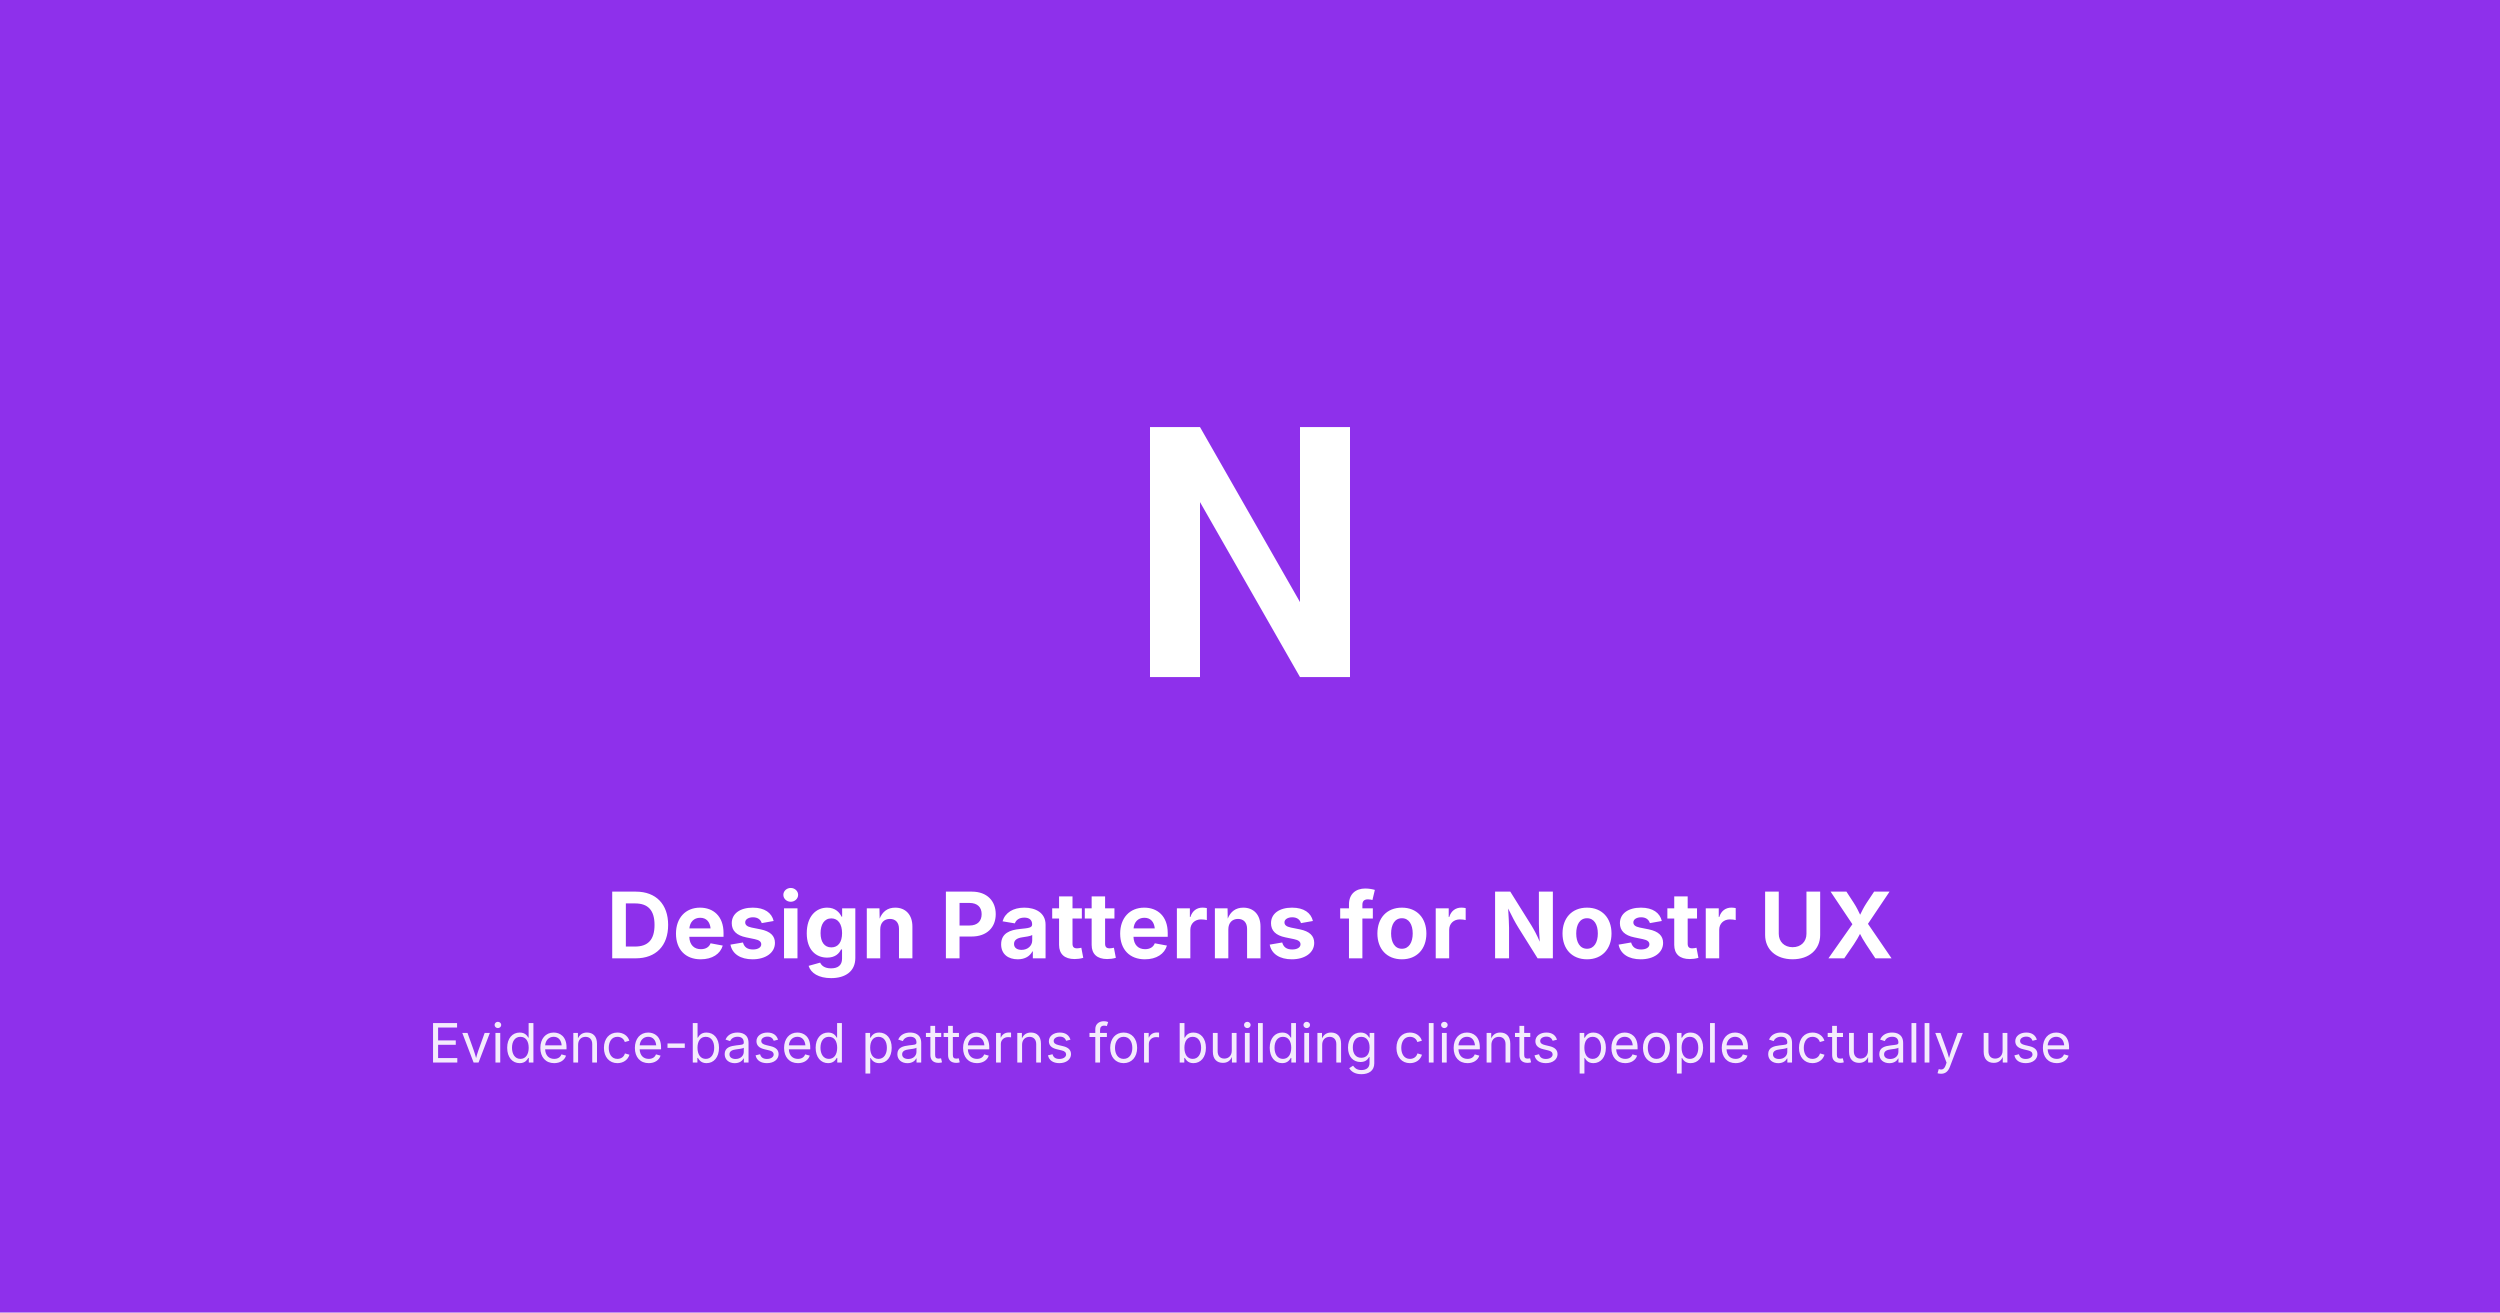
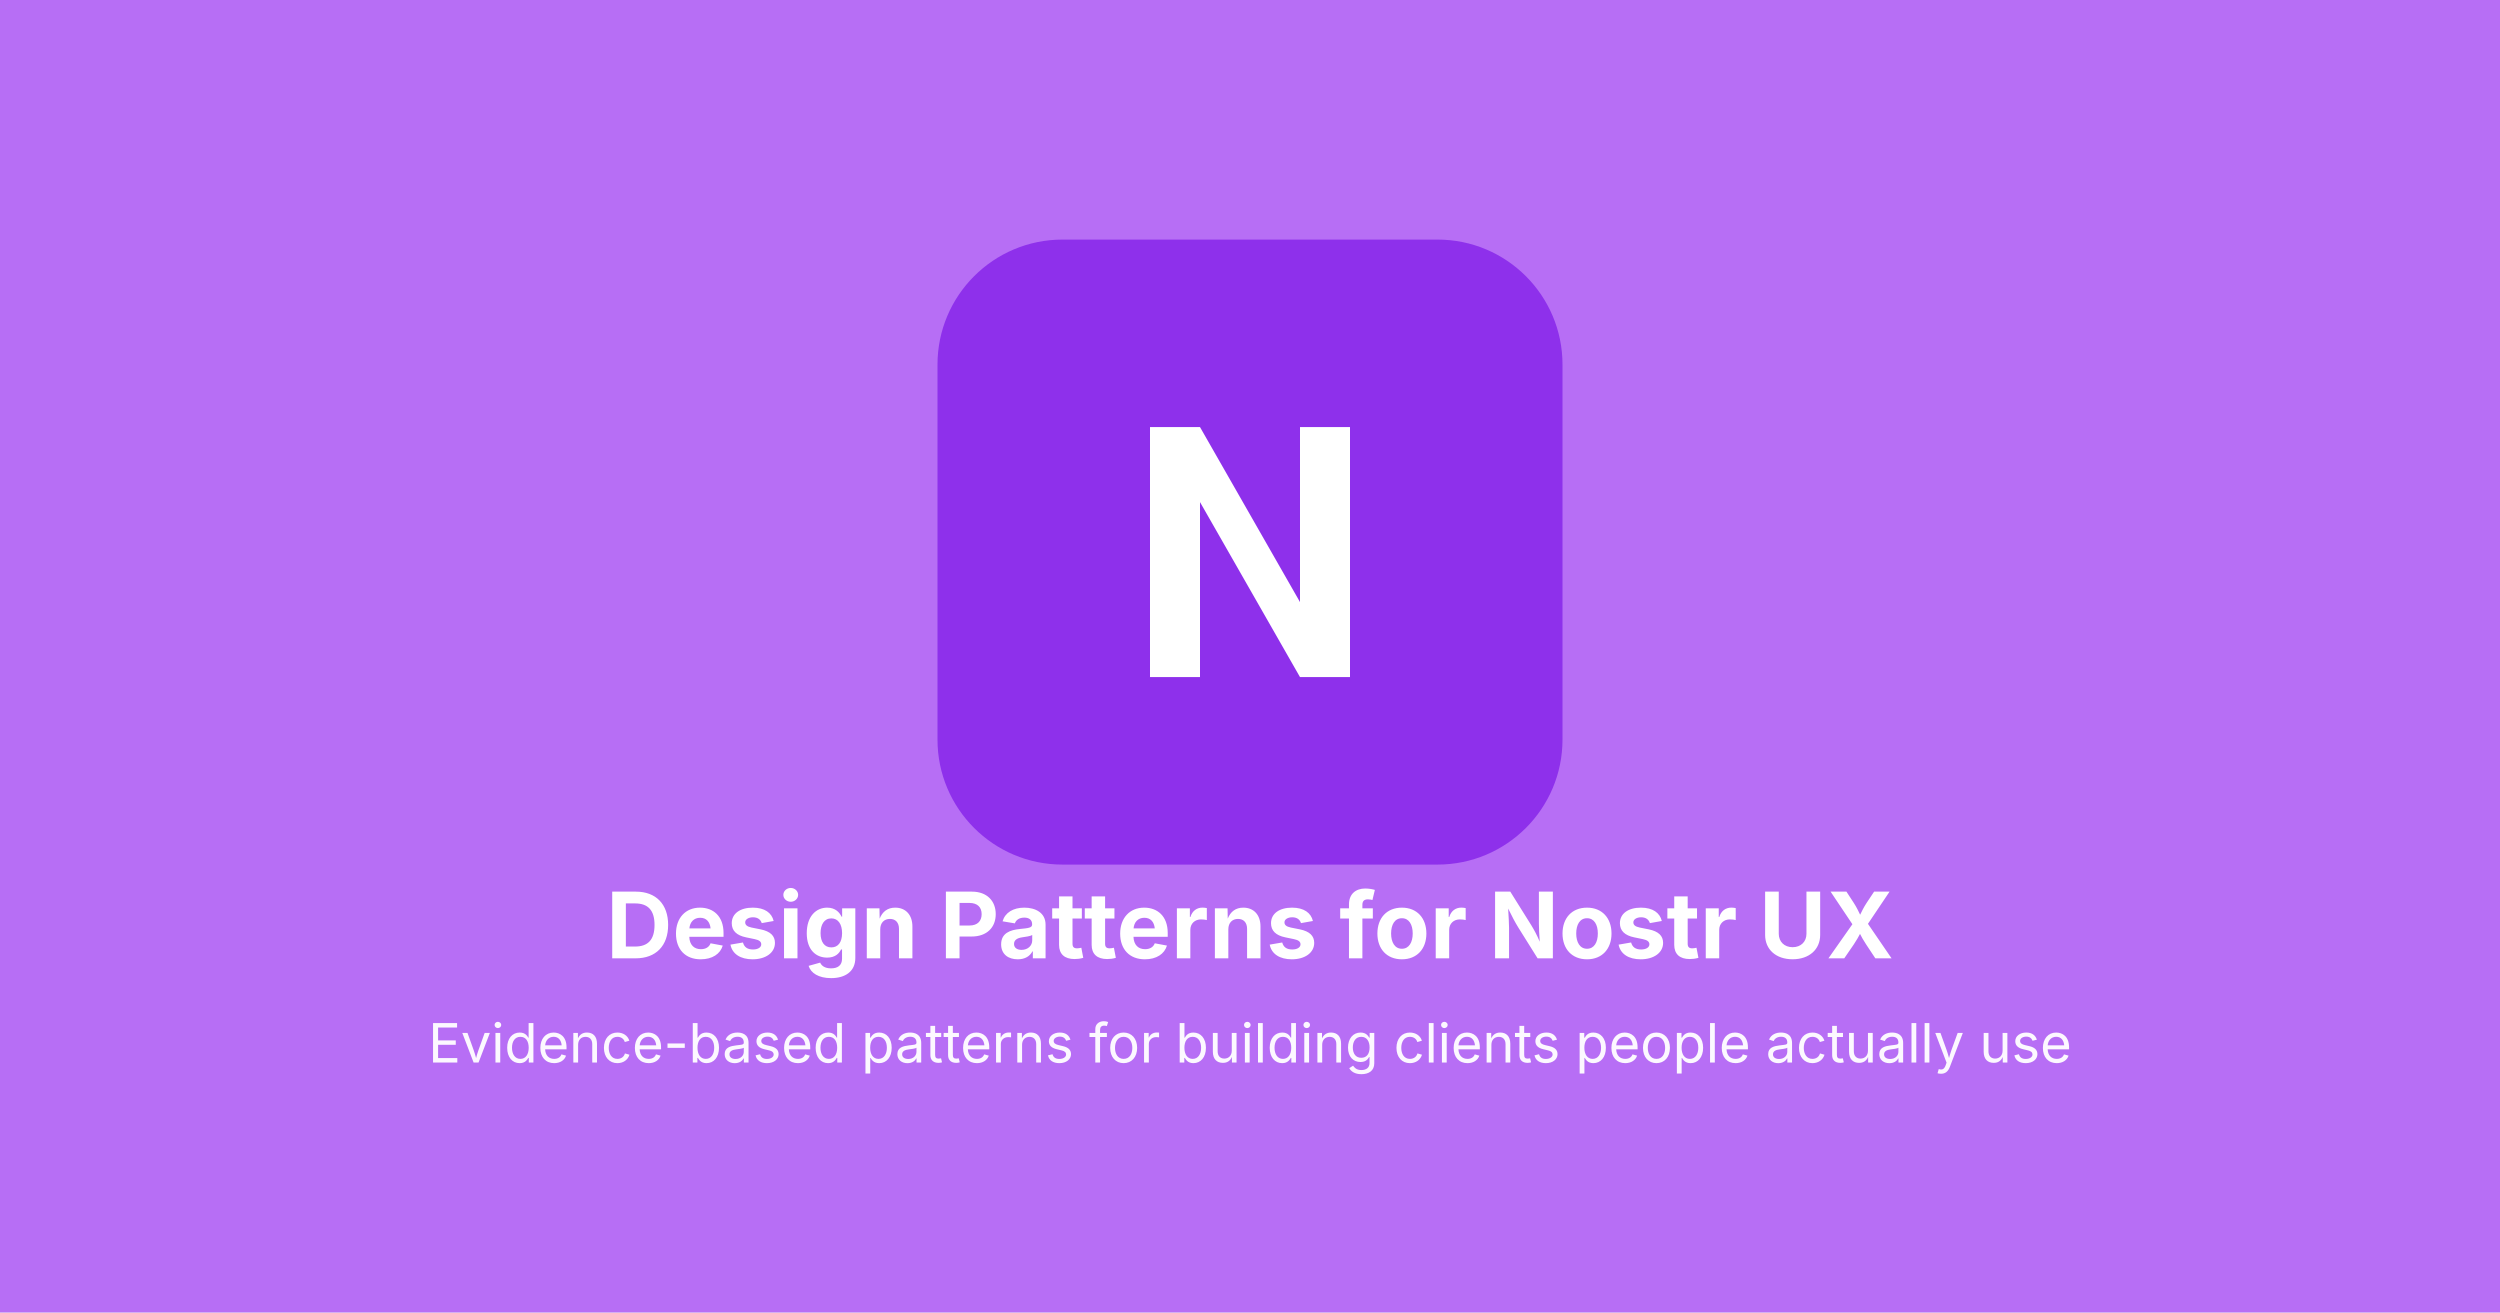
<svg xmlns="http://www.w3.org/2000/svg" width="1200" height="630" viewBox="0 0 1200 630" fill="none">
-   <rect width="1200" height="630" fill="#8e30eb" />
+   <rect width="1200" height="630" fill="#b76ef5" />
  <rect x="450" y="115" width="300" height="300" rx="60" fill="#8e30eb" />
  <g transform="translate(600, 265)">
    <path d="M-48,-60 h24 l48,84 V-60 h24 v120 h-24 l-48,-84 v84 h-24 V-60 z" fill="white" />
  </g>
  <text x="600" y="460" font-family="system-ui, -apple-system, sans-serif" font-size="44" font-weight="700" fill="white" text-anchor="middle">
    Design Patterns for Nostr UX
  </text>
-   <text x="600" y="510" font-family="system-ui, -apple-system, sans-serif" font-size="26" fill="rgba(255,255,255,0.9)" text-anchor="middle">
+   <text x="600" y="510" font-family="system-ui, -apple-system, sans-serif" font-size="26" fill="rgba(255,255,255,0.95)" text-anchor="middle">
    Evidence-based patterns for building clients people actually use
  </text>
</svg>
